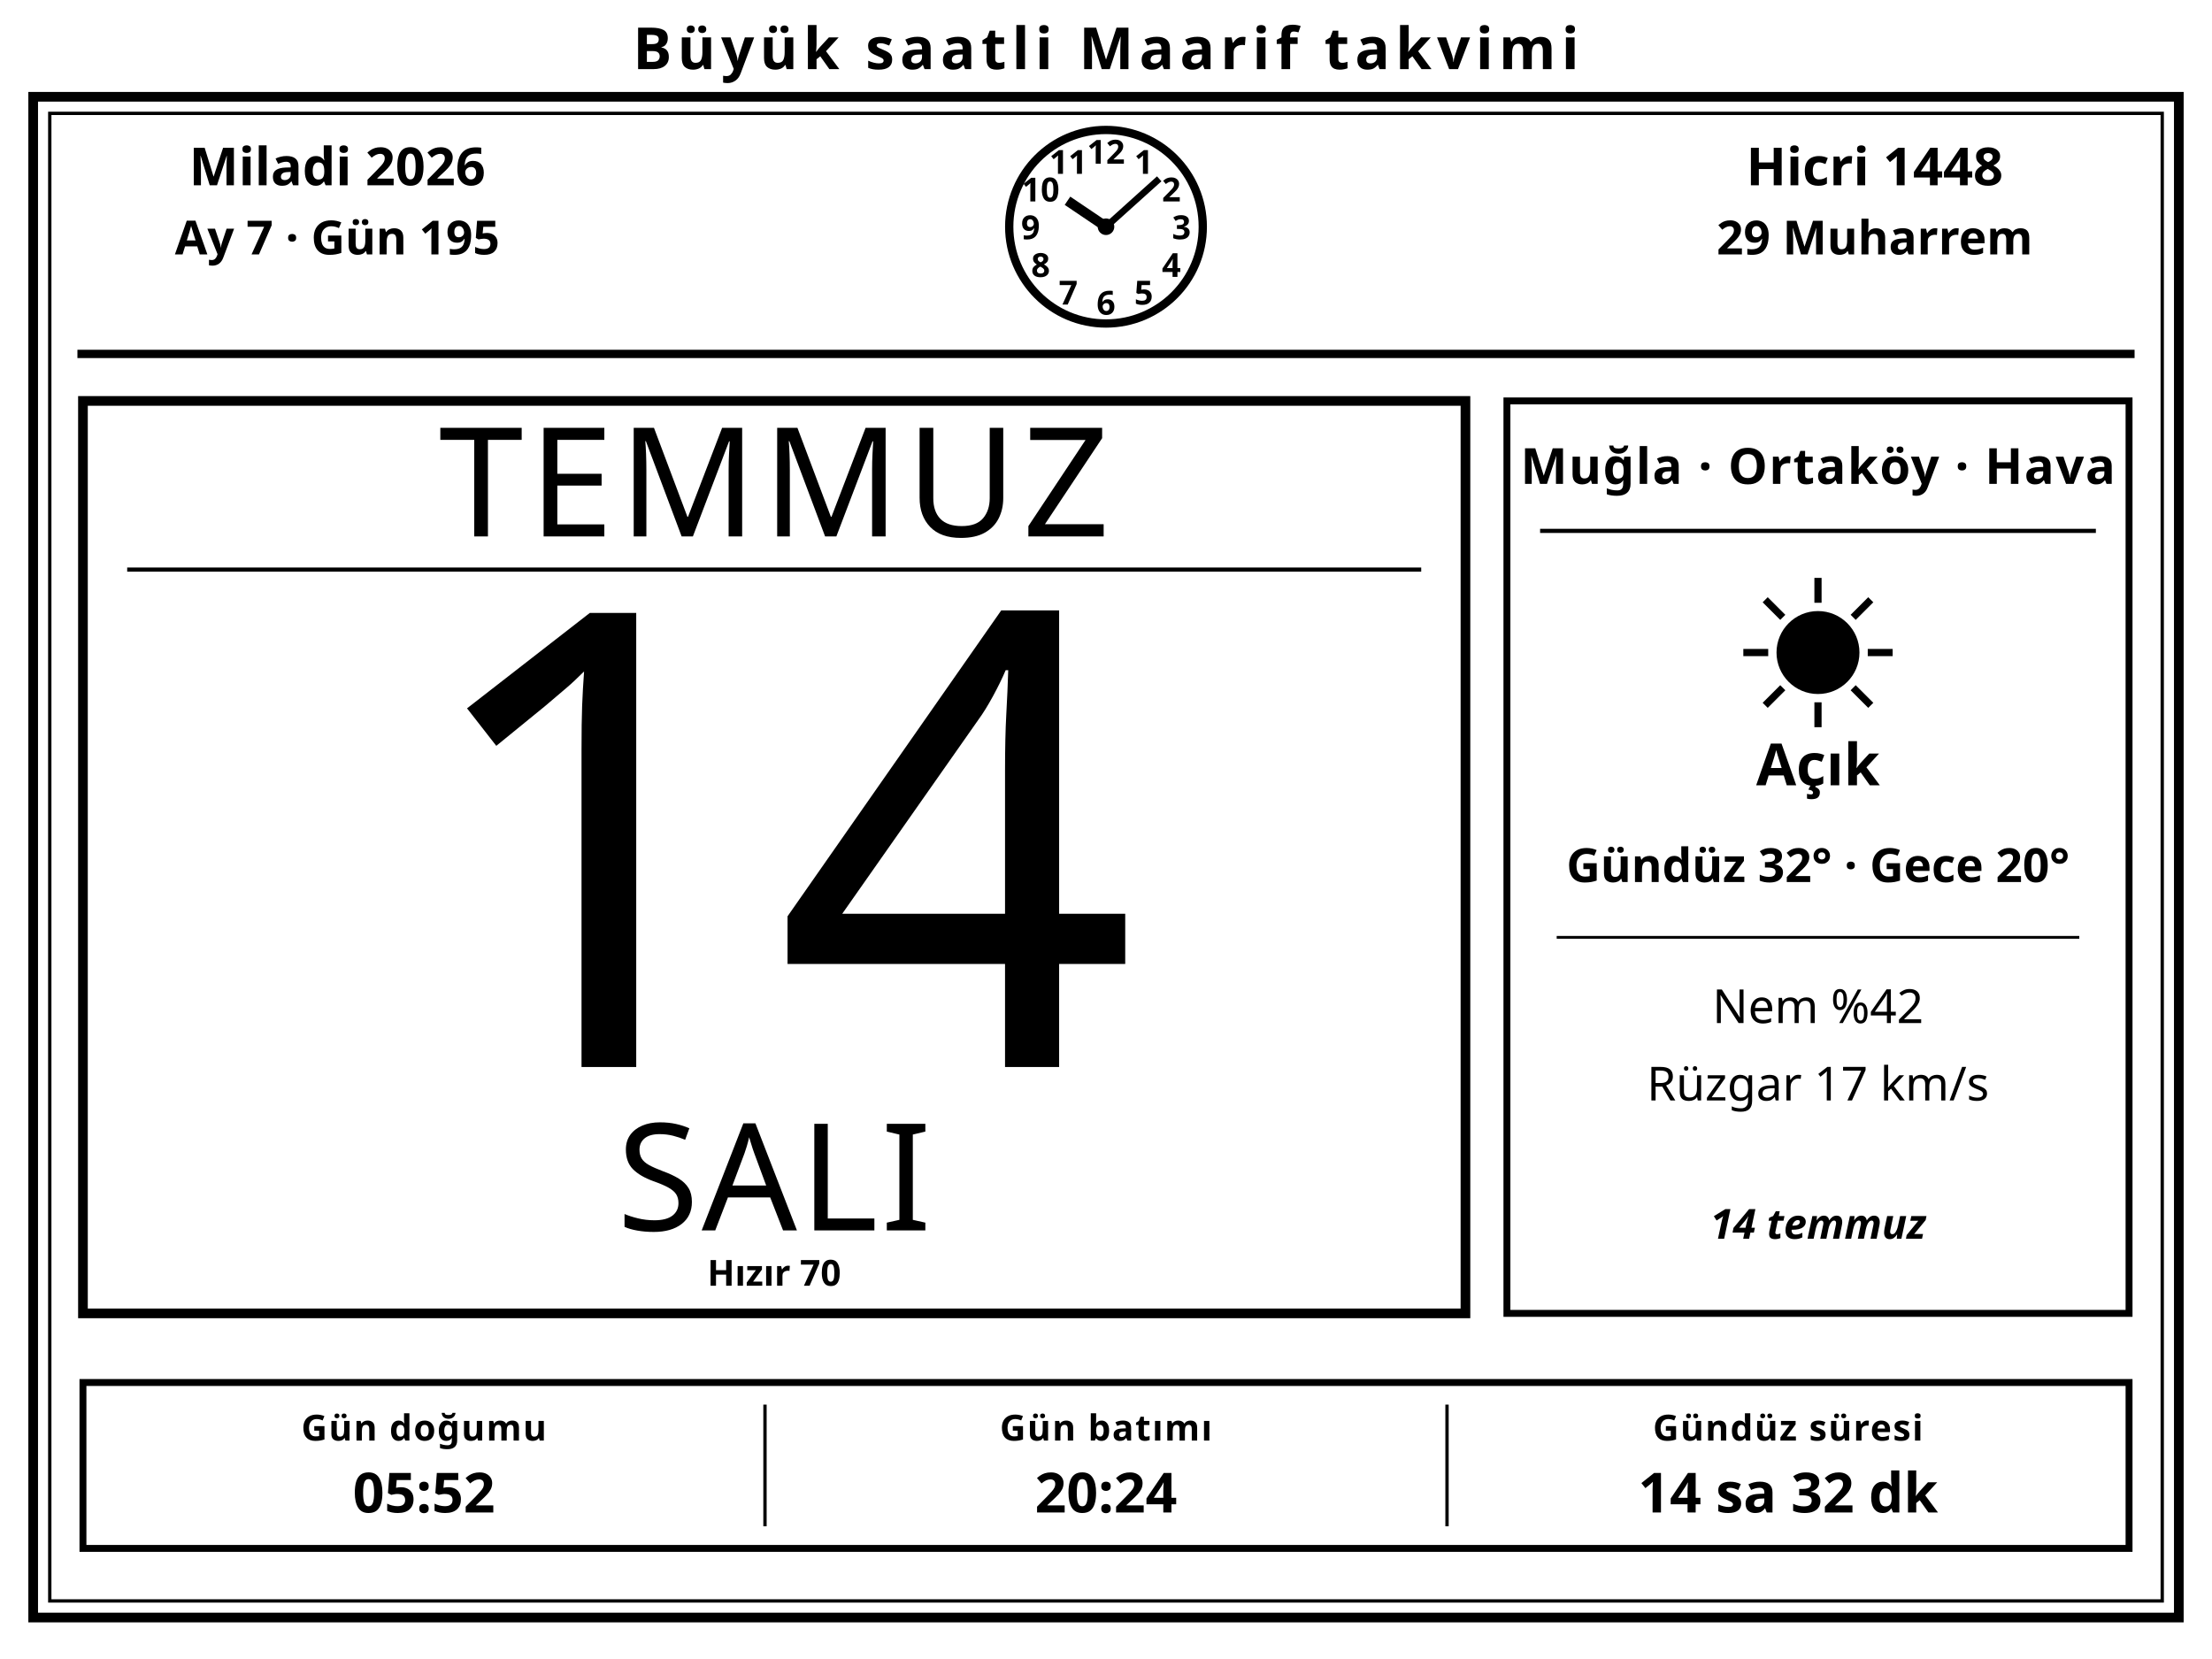
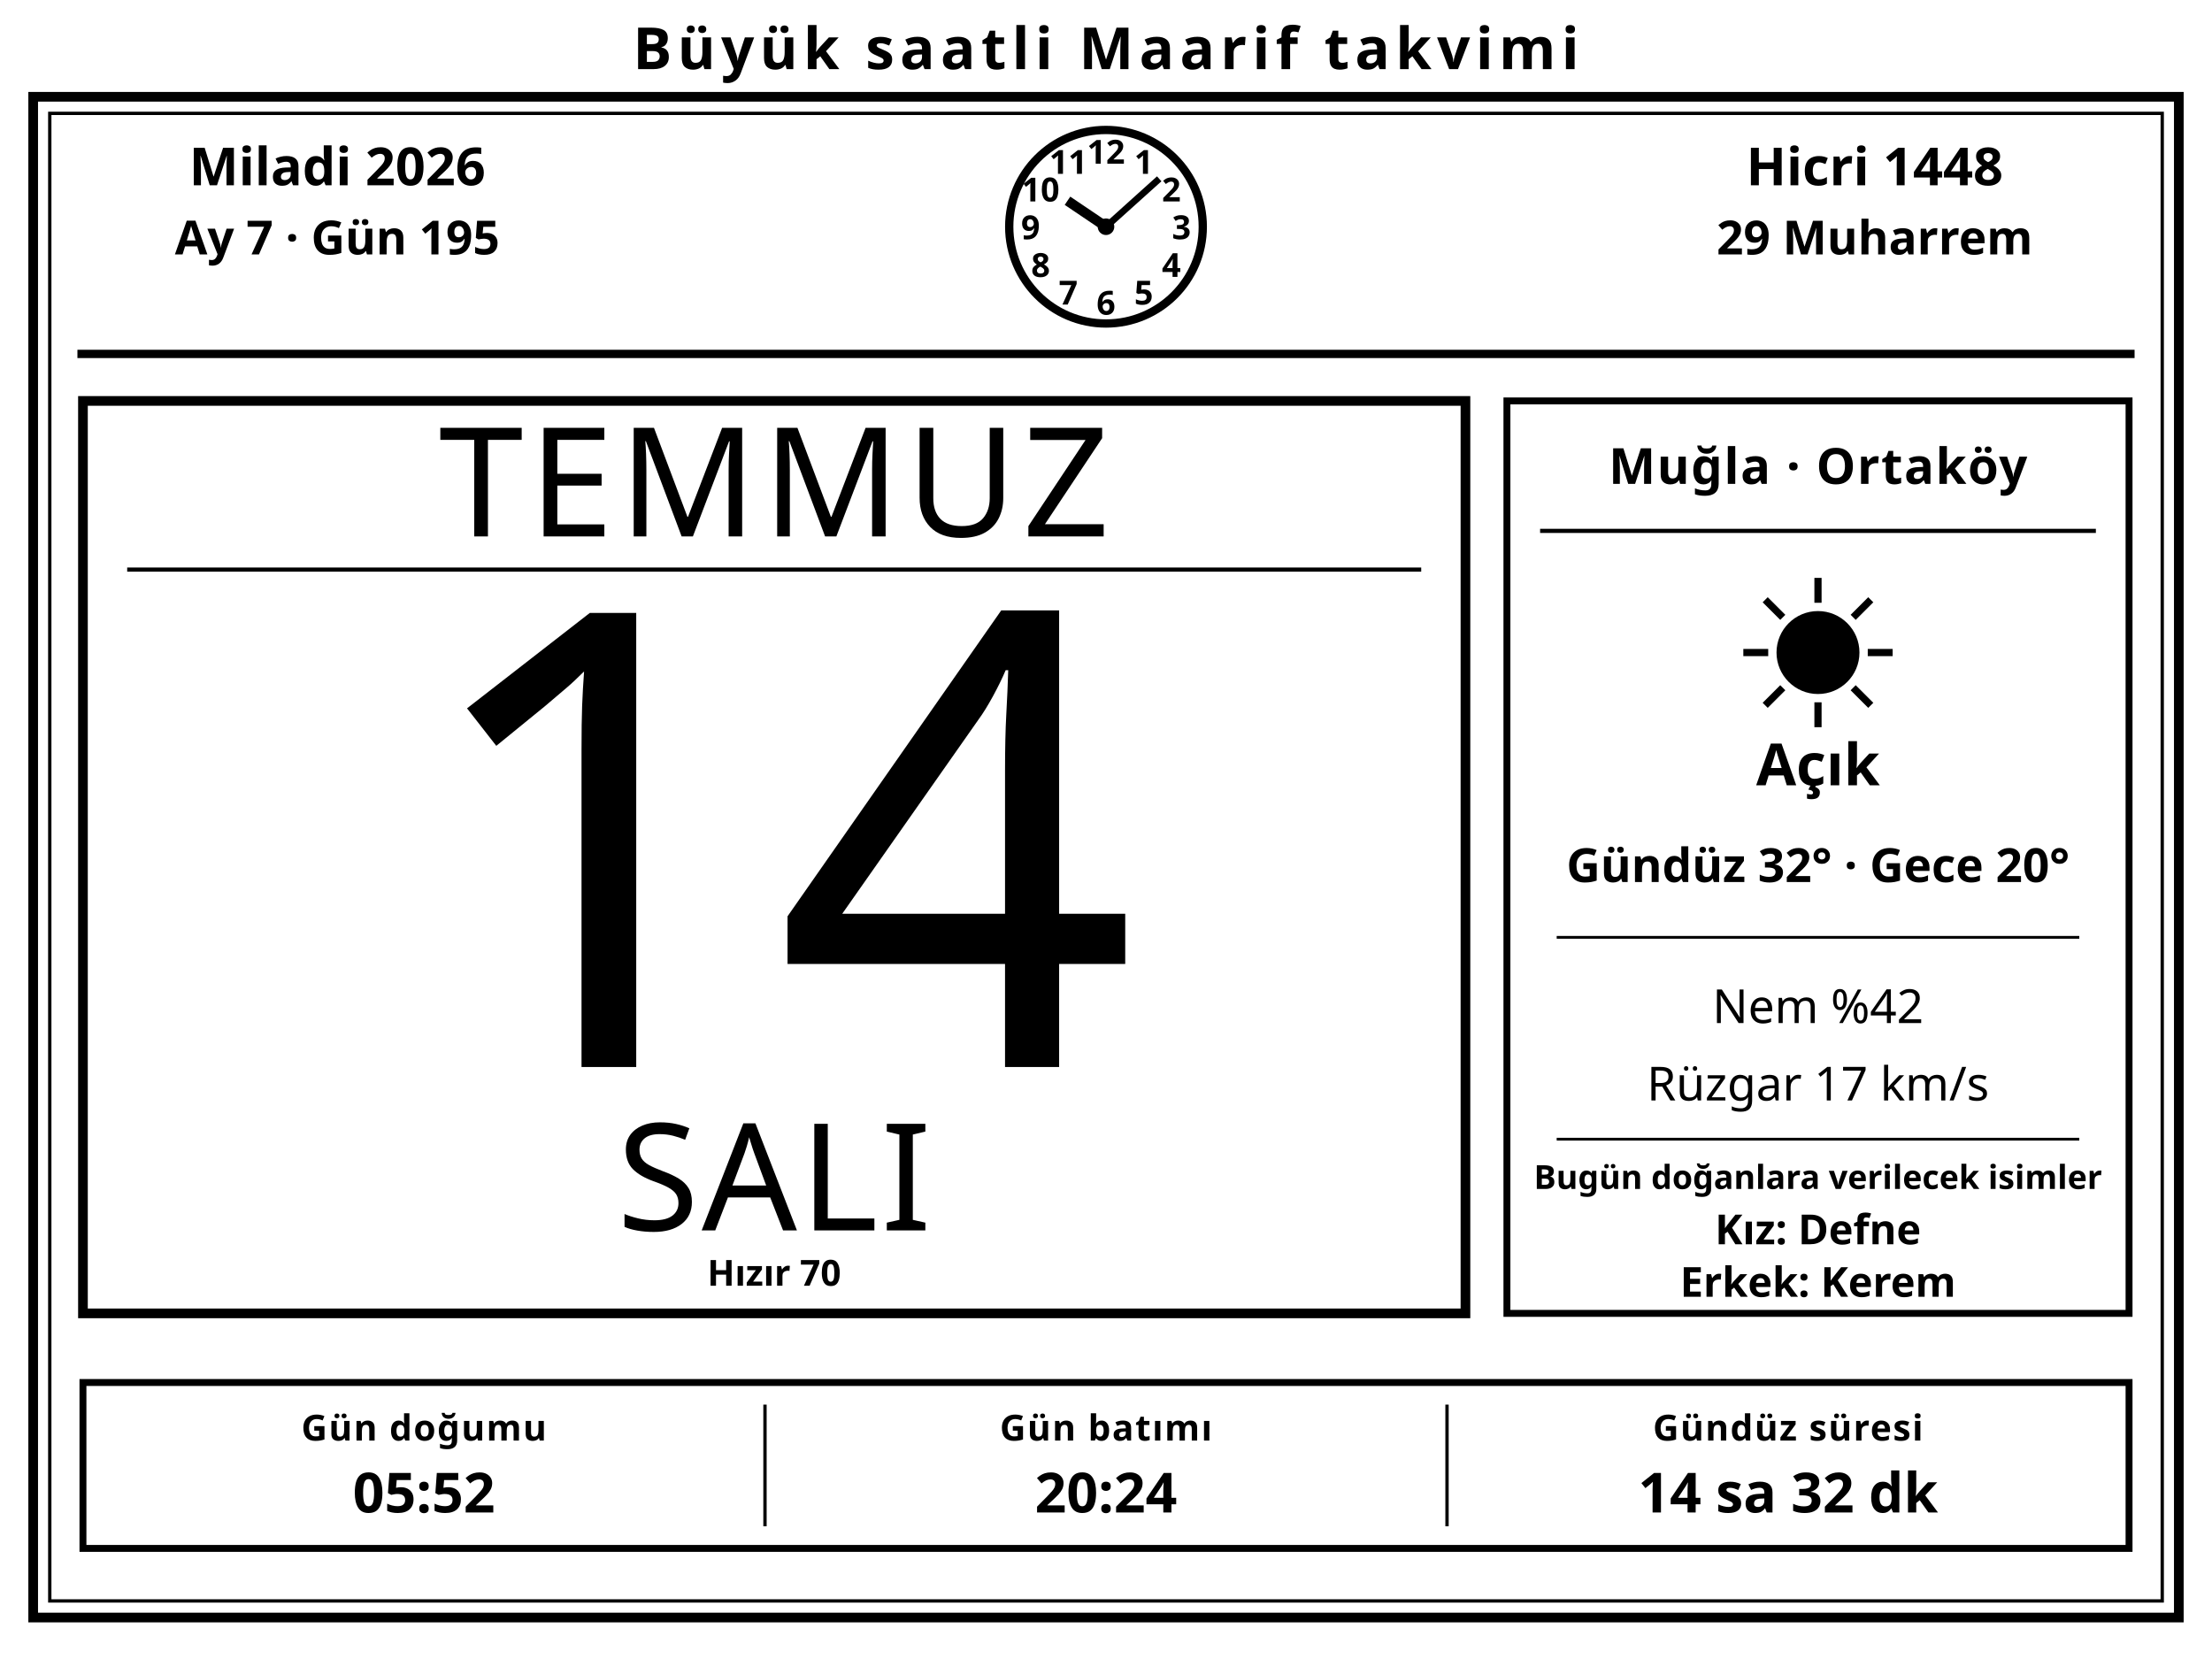
<svg xmlns="http://www.w3.org/2000/svg" width="800" height="600" viewBox="0 0 800 600" data-layout="date-focus">
  <rect x="0" y="0" width="800" height="600" fill="#ffffff" />
  <text x="400" y="25" font-family="PT Serif" font-size="21" font-weight="bold" font-style="normal" text-anchor="middle" fill="#000" letter-spacing="2">Büyük saatli Maarif takvimi</text>
  <rect x="12" y="35" width="776" height="550" fill="none" stroke="#000" stroke-width="3.5" />
  <rect x="18" y="41" width="764" height="538" fill="none" stroke="#000" stroke-width="1.2" />
  <text x="122" y="67" font-family="PT Serif" font-size="19" font-weight="bold" font-style="normal" text-anchor="middle" fill="#000">Miladi 2026</text>
  <text x="122" y="92" font-family="PT Serif" font-size="17" font-weight="bold" font-style="normal" text-anchor="middle" fill="#000">Ay 7 · Gün 195</text>
  <circle cx="400" cy="82" r="35" fill="#fff" stroke="#000" stroke-width="3" />
  <text x="413.65" y="62.858" font-family="PT Serif" font-size="12" font-weight="bold" font-style="normal" text-anchor="middle" fill="#000">1</text>
  <text x="423.642" y="72.85" font-family="PT Serif" font-size="12" font-weight="bold" font-style="normal" text-anchor="middle" fill="#000">2</text>
  <text x="427.3" y="86.5" font-family="PT Serif" font-size="12" font-weight="bold" font-style="normal" text-anchor="middle" fill="#000">3</text>
  <text x="423.642" y="100.15" font-family="PT Serif" font-size="12" font-weight="bold" font-style="normal" text-anchor="middle" fill="#000">4</text>
  <text x="413.65" y="110.142" font-family="PT Serif" font-size="12" font-weight="bold" font-style="normal" text-anchor="middle" fill="#000">5</text>
  <text x="400" y="113.8" font-family="PT Serif" font-size="12" font-weight="bold" font-style="normal" text-anchor="middle" fill="#000">6</text>
  <text x="386.35" y="110.142" font-family="PT Serif" font-size="12" font-weight="bold" font-style="normal" text-anchor="middle" fill="#000">7</text>
  <text x="376.358" y="100.15" font-family="PT Serif" font-size="12" font-weight="bold" font-style="normal" text-anchor="middle" fill="#000">8</text>
  <text x="372.7" y="86.5" font-family="PT Serif" font-size="12" font-weight="bold" font-style="normal" text-anchor="middle" fill="#000">9</text>
  <text x="376.358" y="72.85" font-family="PT Serif" font-size="12" font-weight="bold" font-style="normal" text-anchor="middle" fill="#000">10</text>
  <text x="386.35" y="62.858" font-family="PT Serif" font-size="12" font-weight="bold" font-style="normal" text-anchor="middle" fill="#000">11</text>
  <text x="400" y="59.2" font-family="PT Serif" font-size="12" font-weight="bold" font-style="normal" text-anchor="middle" fill="#000">12</text>
  <line x1="400" y1="82" x2="386.072" y2="72.606" stroke="#000" stroke-width="3.6" stroke-linecap="butt" />
  <line x1="400" y1="82" x2="419.247" y2="64.67" stroke="#000" stroke-width="2.4" stroke-linecap="butt" />
  <circle cx="400" cy="82" r="3" fill="#000" />
  <text x="678" y="67" font-family="PT Serif" font-size="19" font-weight="bold" font-style="normal" text-anchor="middle" fill="#000">Hicri 1448</text>
  <text x="678" y="92" font-family="PT Serif" font-size="17" font-weight="bold" font-style="normal" text-anchor="middle" fill="#000">29 Muharrem</text>
  <line x1="28" y1="128" x2="772" y2="128" stroke="#000" stroke-width="3" stroke-linecap="butt" />
  <rect x="30" y="145" width="500" height="330" fill="none" stroke="#000" stroke-width="3.5" />
  <text x="280" y="194" font-family="Bebas Neue" font-size="55" font-weight="normal" font-style="normal" text-anchor="middle" fill="#000" letter-spacing="2">TEMMUZ</text>
  <line x1="46" y1="206" x2="514" y2="206" stroke="#000" stroke-width="1.5" stroke-linecap="butt" />
  <text x="280" y="385.9" font-family="Bebas Neue" font-size="230" font-weight="normal" font-style="normal" text-anchor="middle" fill="#000">14</text>
  <text x="280" y="445" font-family="Bebas Neue" font-size="54" font-weight="normal" font-style="normal" text-anchor="middle" fill="#000" letter-spacing="1">SALI</text>
  <text x="280" y="465" font-family="PT Serif" font-size="13" font-weight="bold" font-style="normal" text-anchor="middle" fill="#000">Hızır 70</text>
  <rect x="545" y="145" width="225" height="330" fill="none" stroke="#000" stroke-width="2.5" />
-   <text x="657.5" y="175" font-family="PT Serif" font-size="18" font-weight="bold" font-style="normal" text-anchor="middle" fill="#000" letter-spacing="0.5">Muğla · Ortaköy · Hava</text>
+   <text x="657.5" y="175" font-family="PT Serif" font-size="18" font-weight="bold" font-style="normal" text-anchor="middle" fill="#000" letter-spacing="0.5">Muğla · Ortaköy</text>
  <line x1="557" y1="192" x2="758" y2="192" stroke="#000" stroke-width="1.5" stroke-linecap="butt" />
  <circle cx="657.5" cy="236" r="15" fill="#000" />
  <line x1="675.5" y1="236" x2="684.5" y2="236" stroke="#000" stroke-width="2.6" stroke-linecap="butt" />
  <line x1="670.228" y1="248.728" x2="676.592" y2="255.092" stroke="#000" stroke-width="2.6" stroke-linecap="butt" />
  <line x1="657.5" y1="254" x2="657.5" y2="263" stroke="#000" stroke-width="2.6" stroke-linecap="butt" />
  <line x1="644.772" y1="248.728" x2="638.408" y2="255.092" stroke="#000" stroke-width="2.6" stroke-linecap="butt" />
  <line x1="639.5" y1="236" x2="630.5" y2="236" stroke="#000" stroke-width="2.6" stroke-linecap="butt" />
  <line x1="644.772" y1="223.272" x2="638.408" y2="216.908" stroke="#000" stroke-width="2.6" stroke-linecap="butt" />
  <line x1="657.5" y1="218" x2="657.5" y2="209" stroke="#000" stroke-width="2.6" stroke-linecap="butt" />
  <line x1="670.228" y1="223.272" x2="676.592" y2="216.908" stroke="#000" stroke-width="2.6" stroke-linecap="butt" />
  <text x="657.5" y="284" font-family="PT Serif" font-size="21" font-weight="bold" font-style="normal" text-anchor="middle" fill="#000">Açık</text>
  <text x="657.5" y="319" font-family="PT Serif" font-size="17" font-weight="bold" font-style="normal" text-anchor="middle" fill="#000">Gündüz 32°  ·  Gece 20°</text>
  <line x1="563" y1="339" x2="752" y2="339" stroke="#000" stroke-width="1" stroke-linecap="butt" />
  <text x="657.5" y="370" font-family="PT Serif" font-size="17" font-weight="normal" font-style="normal" text-anchor="middle" fill="#000">Nem %42</text>
  <text x="657.5" y="398" font-family="PT Serif" font-size="17" font-weight="normal" font-style="normal" text-anchor="middle" fill="#000">Rüzgar 17 km/s</text>
-   <text x="657.5" y="448" font-family="PT Serif" font-size="15" font-weight="bold" font-style="italic" text-anchor="middle" fill="#000">14 temmuz</text>
+   <line x1="563" y1="412" x2="752" y2="412" stroke="#000" stroke-width="1" stroke-linecap="butt" />
+   <text x="657.5" y="430" font-family="PT Serif" font-size="12" font-weight="bold" font-style="normal" text-anchor="middle" fill="#000">Bugün doğanlara verilecek isimler</text>
+   <text x="657.5" y="450" font-family="PT Serif" font-size="15" font-weight="bold" font-style="normal" text-anchor="middle" fill="#000">Kız: Defne</text>
+   <text x="657.5" y="469" font-family="PT Serif" font-size="15" font-weight="bold" font-style="normal" text-anchor="middle" fill="#000">Erkek: Kerem</text>
  <g data-section="solar">
    <rect x="30" y="500" width="740" height="60" fill="none" stroke="#000" stroke-width="2.5" />
    <text x="153.333" y="521" font-family="PT Serif" font-size="13" font-weight="bold" font-style="normal" text-anchor="middle" fill="#000" letter-spacing="0.5">Gün doğumu</text>
    <text x="153.333" y="547" font-family="PT Serif" font-size="20" font-weight="bold" font-style="normal" text-anchor="middle" fill="#000">05:52</text>
    <line x1="276.667" y1="508" x2="276.667" y2="552" stroke="#000" stroke-width="1.2" stroke-linecap="butt" />
    <text x="400" y="521" font-family="PT Serif" font-size="13" font-weight="bold" font-style="normal" text-anchor="middle" fill="#000" letter-spacing="0.5">Gün batımı</text>
    <text x="400" y="547" font-family="PT Serif" font-size="20" font-weight="bold" font-style="normal" text-anchor="middle" fill="#000">20:24</text>
    <line x1="523.333" y1="508" x2="523.333" y2="552" stroke="#000" stroke-width="1.2" stroke-linecap="butt" />
    <text x="646.667" y="521" font-family="PT Serif" font-size="13" font-weight="bold" font-style="normal" text-anchor="middle" fill="#000" letter-spacing="0.5">Gündüz süresi</text>
    <text x="646.667" y="547" font-family="PT Serif" font-size="20" font-weight="bold" font-style="normal" text-anchor="middle" fill="#000">14 sa 32 dk</text>
  </g>
</svg>
